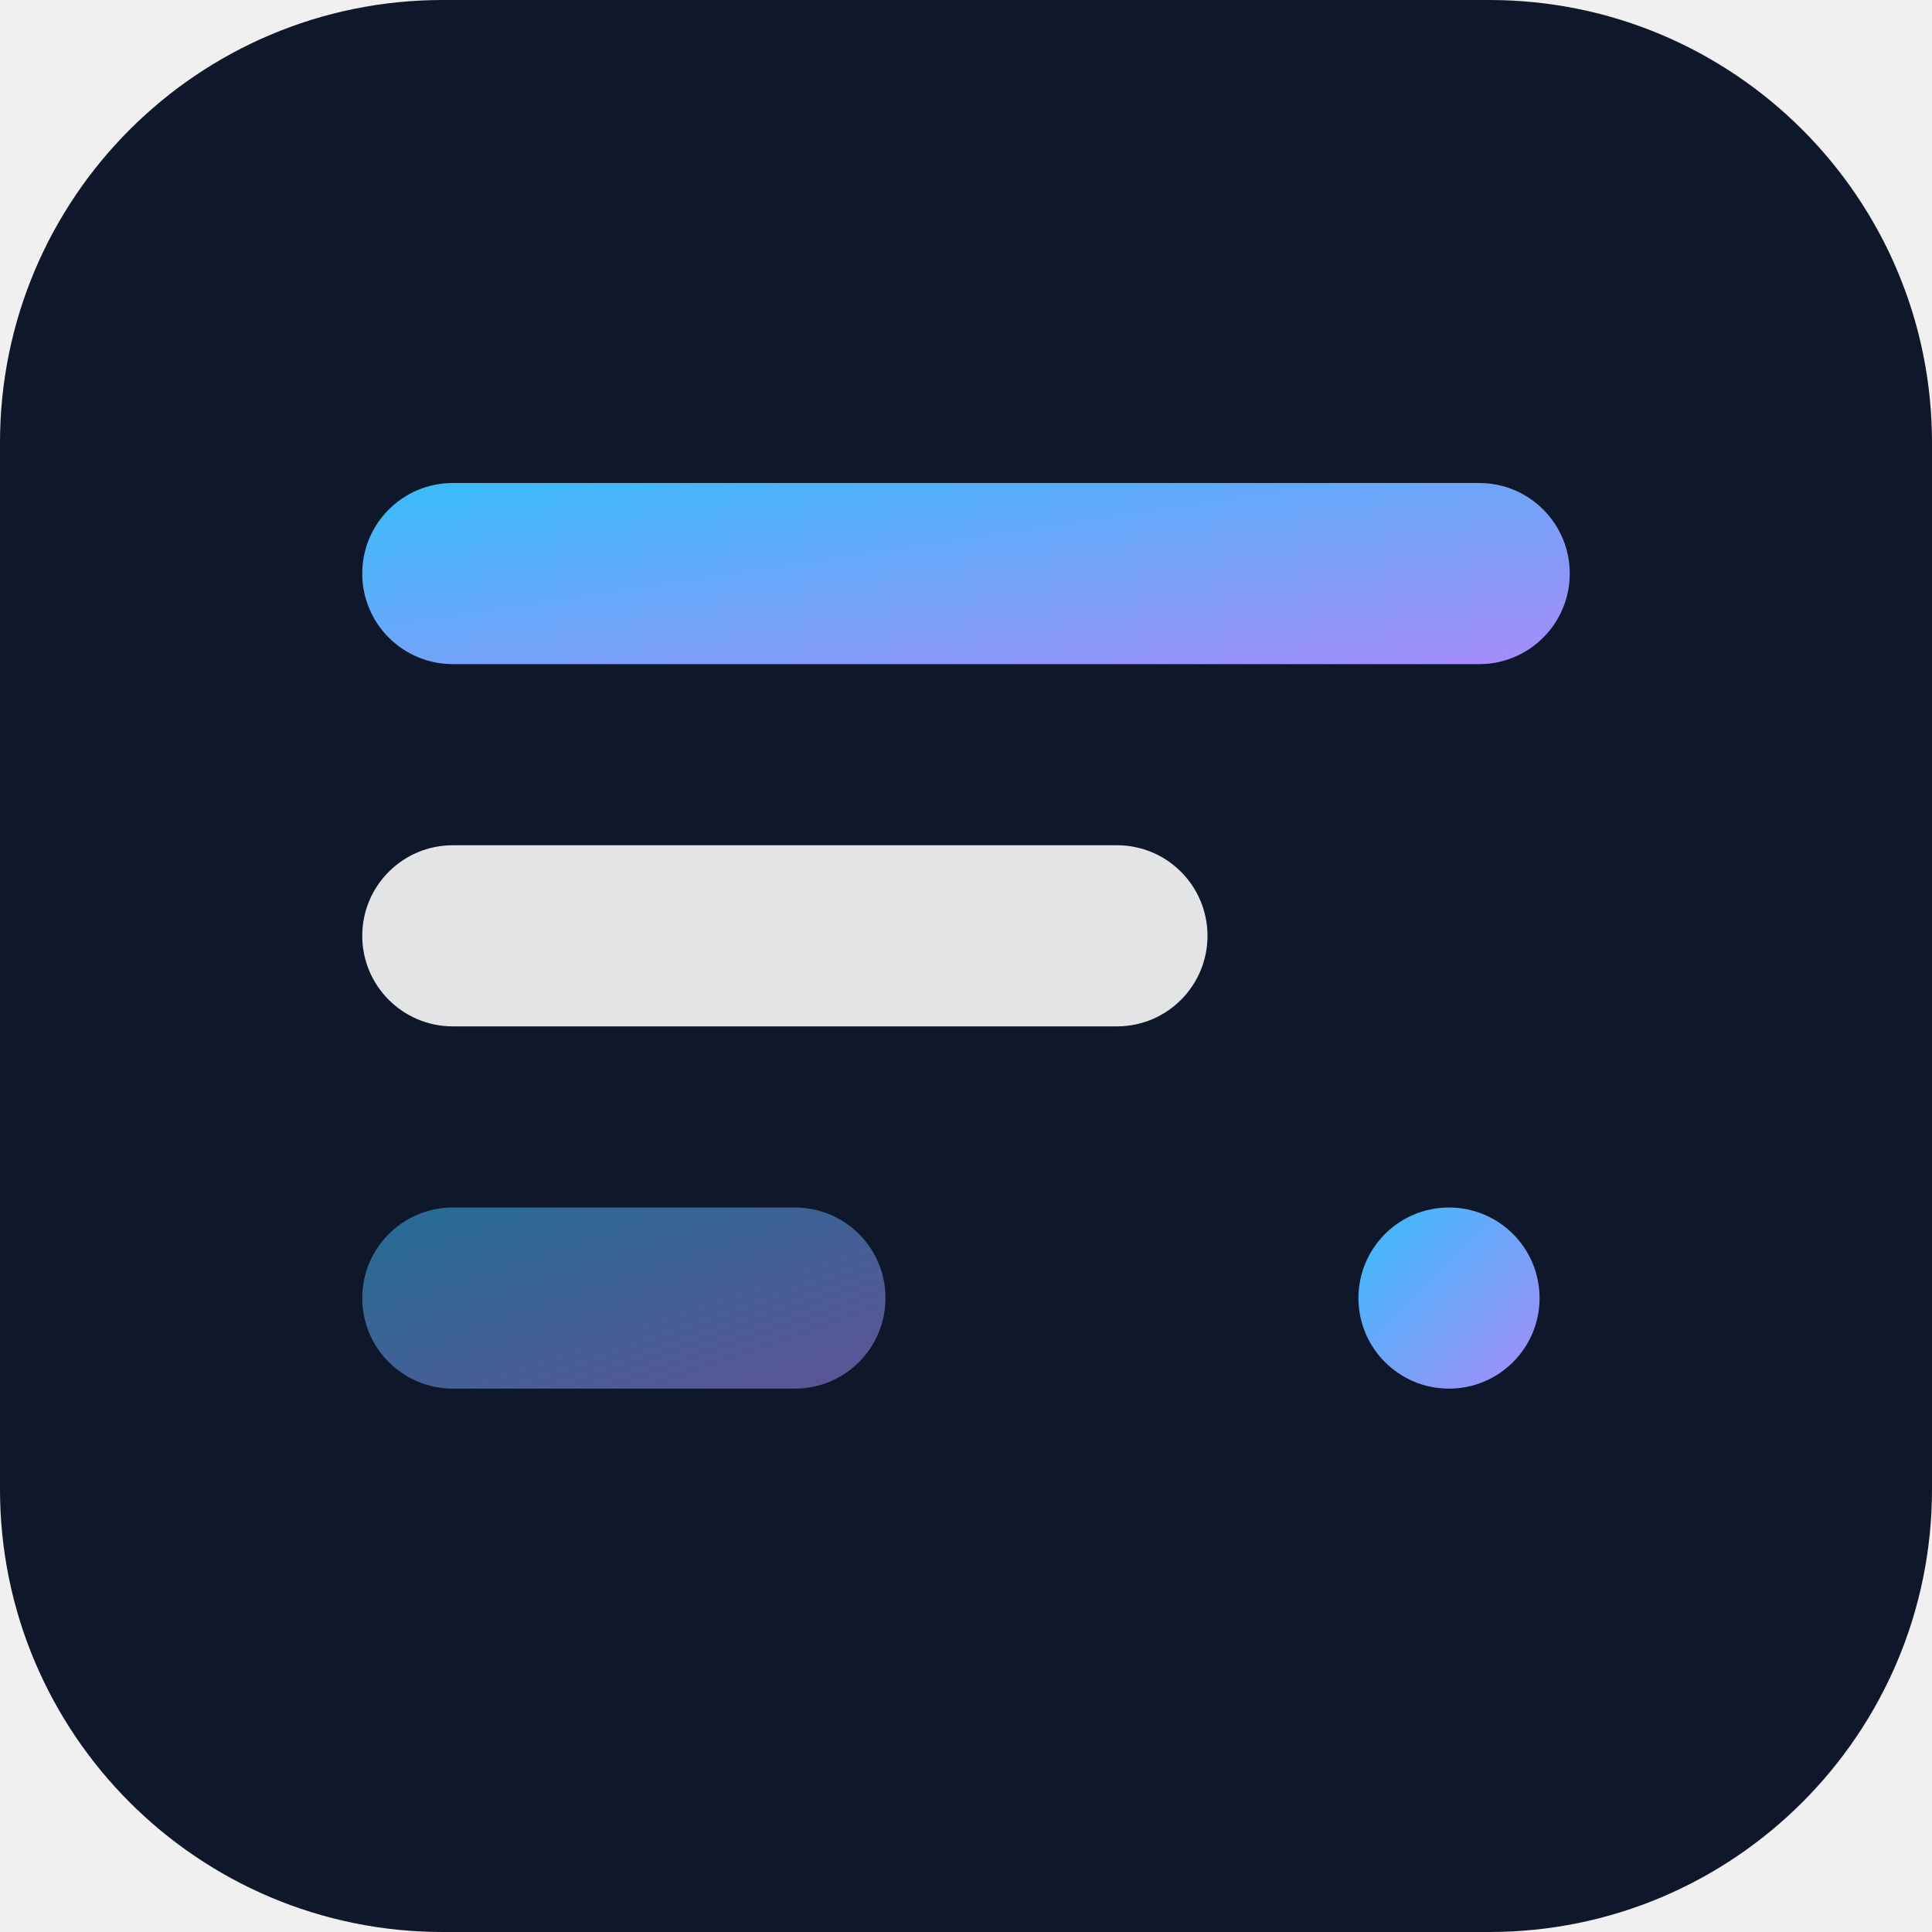
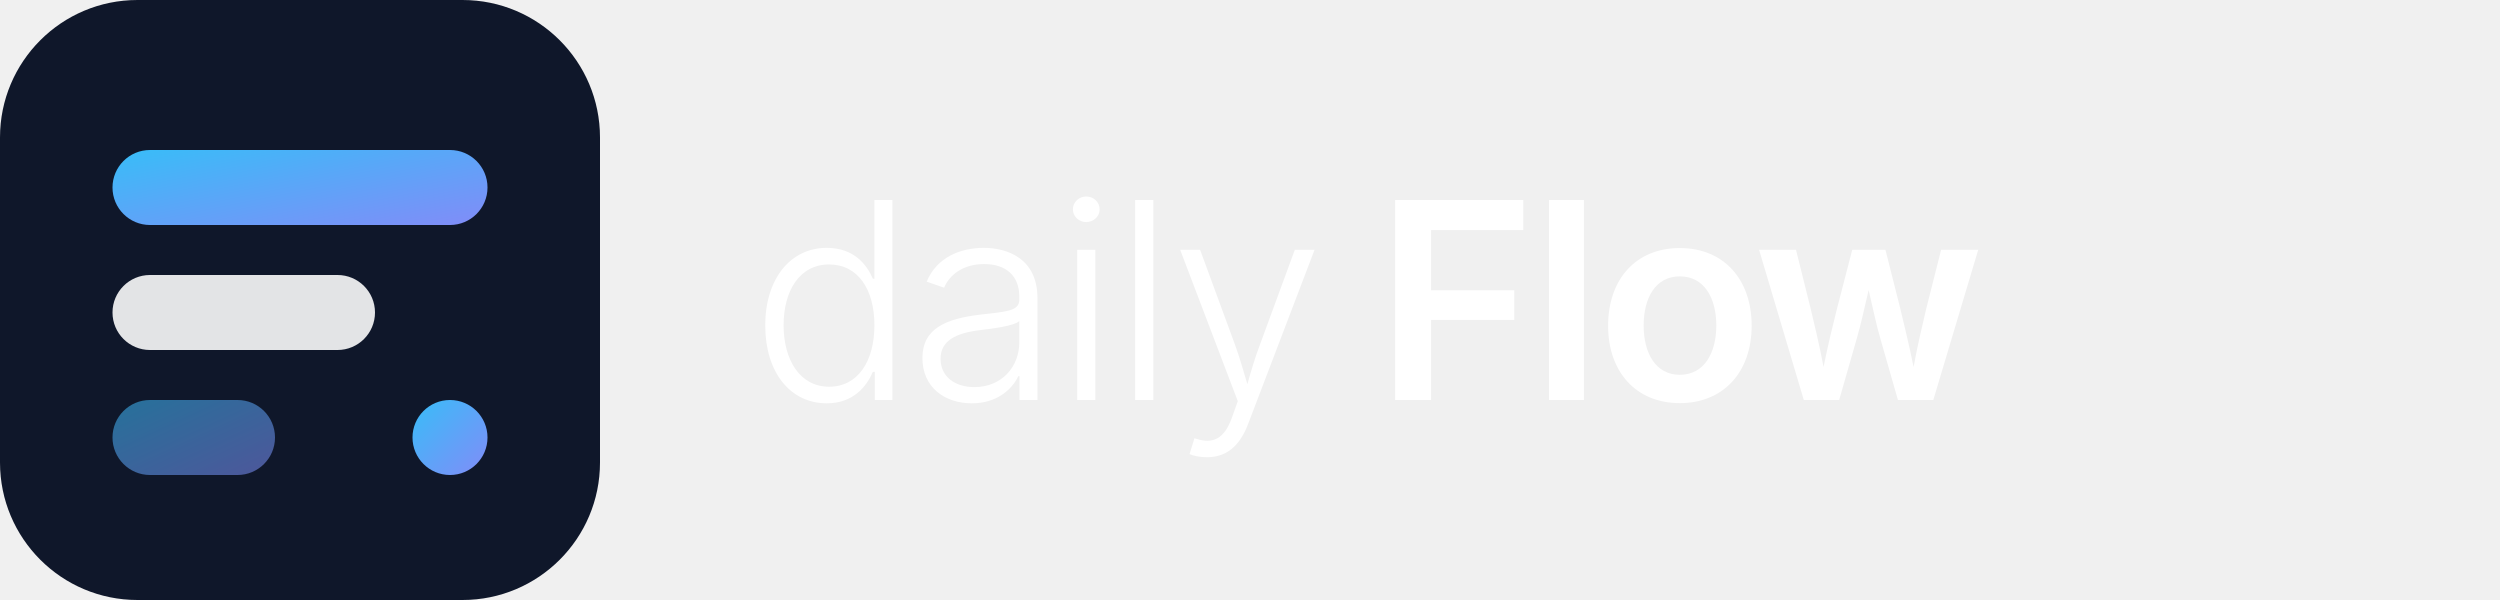
- <svg xmlns="http://www.w3.org/2000/svg" width="48" height="48" viewBox="0 0 48 48" fill="none">
+ <svg xmlns="http://www.w3.org/2000/svg" viewBox="0 0 200 48">
  <defs>
    <linearGradient id="g" x1="0%" y1="0%" x2="100%" y2="100%">
      <stop offset="0%" stop-color="#38BDF8" />
-       <stop offset="100%" stop-color="#A78BFA" />
+       <stop offset="100%" stop-color="#818CF8" />
    </linearGradient>
  </defs>
-   <rect width="48" height="48" rx="11" fill="#0F172A" />
-   <rect x="9" y="12" width="30" height="4.5" rx="2.25" fill="url(#g)" />
-   <rect x="9" y="21" width="21" height="4.5" rx="2.25" fill="#ffffff" fill-opacity="0.88" />
-   <rect x="9" y="30" width="13" height="4.5" rx="2.25" fill="url(#g)" fill-opacity="0.52" />
-   <circle cx="36" cy="32.25" r="2.25" fill="url(#g)" />
+   <rect x="0" y="0" width="48" height="48" rx="11" fill="#0F172A" />
+   <rect x="9" y="12" width="30" height="6" rx="3" fill="url(#g)" />
+   <rect x="9" y="22" width="21" height="6" rx="3" fill="white" opacity="0.88" />
+   <rect x="9" y="32" width="13" height="6" rx="3" fill="url(#g)" opacity="0.55" />
+   <circle cx="36" cy="35" r="3" fill="url(#g)" />
+   <text x="60" y="32" font-family="-apple-system, Inter, Helvetica Neue, Arial, sans-serif" font-size="22" font-weight="300" fill="white" letter-spacing="-0.5">daily</text>
+   <text x="110" y="32" font-family="-apple-system, Inter, Helvetica Neue, Arial, sans-serif" font-size="22" font-weight="600" fill="white" letter-spacing="-0.5">Flow</text>
</svg>
